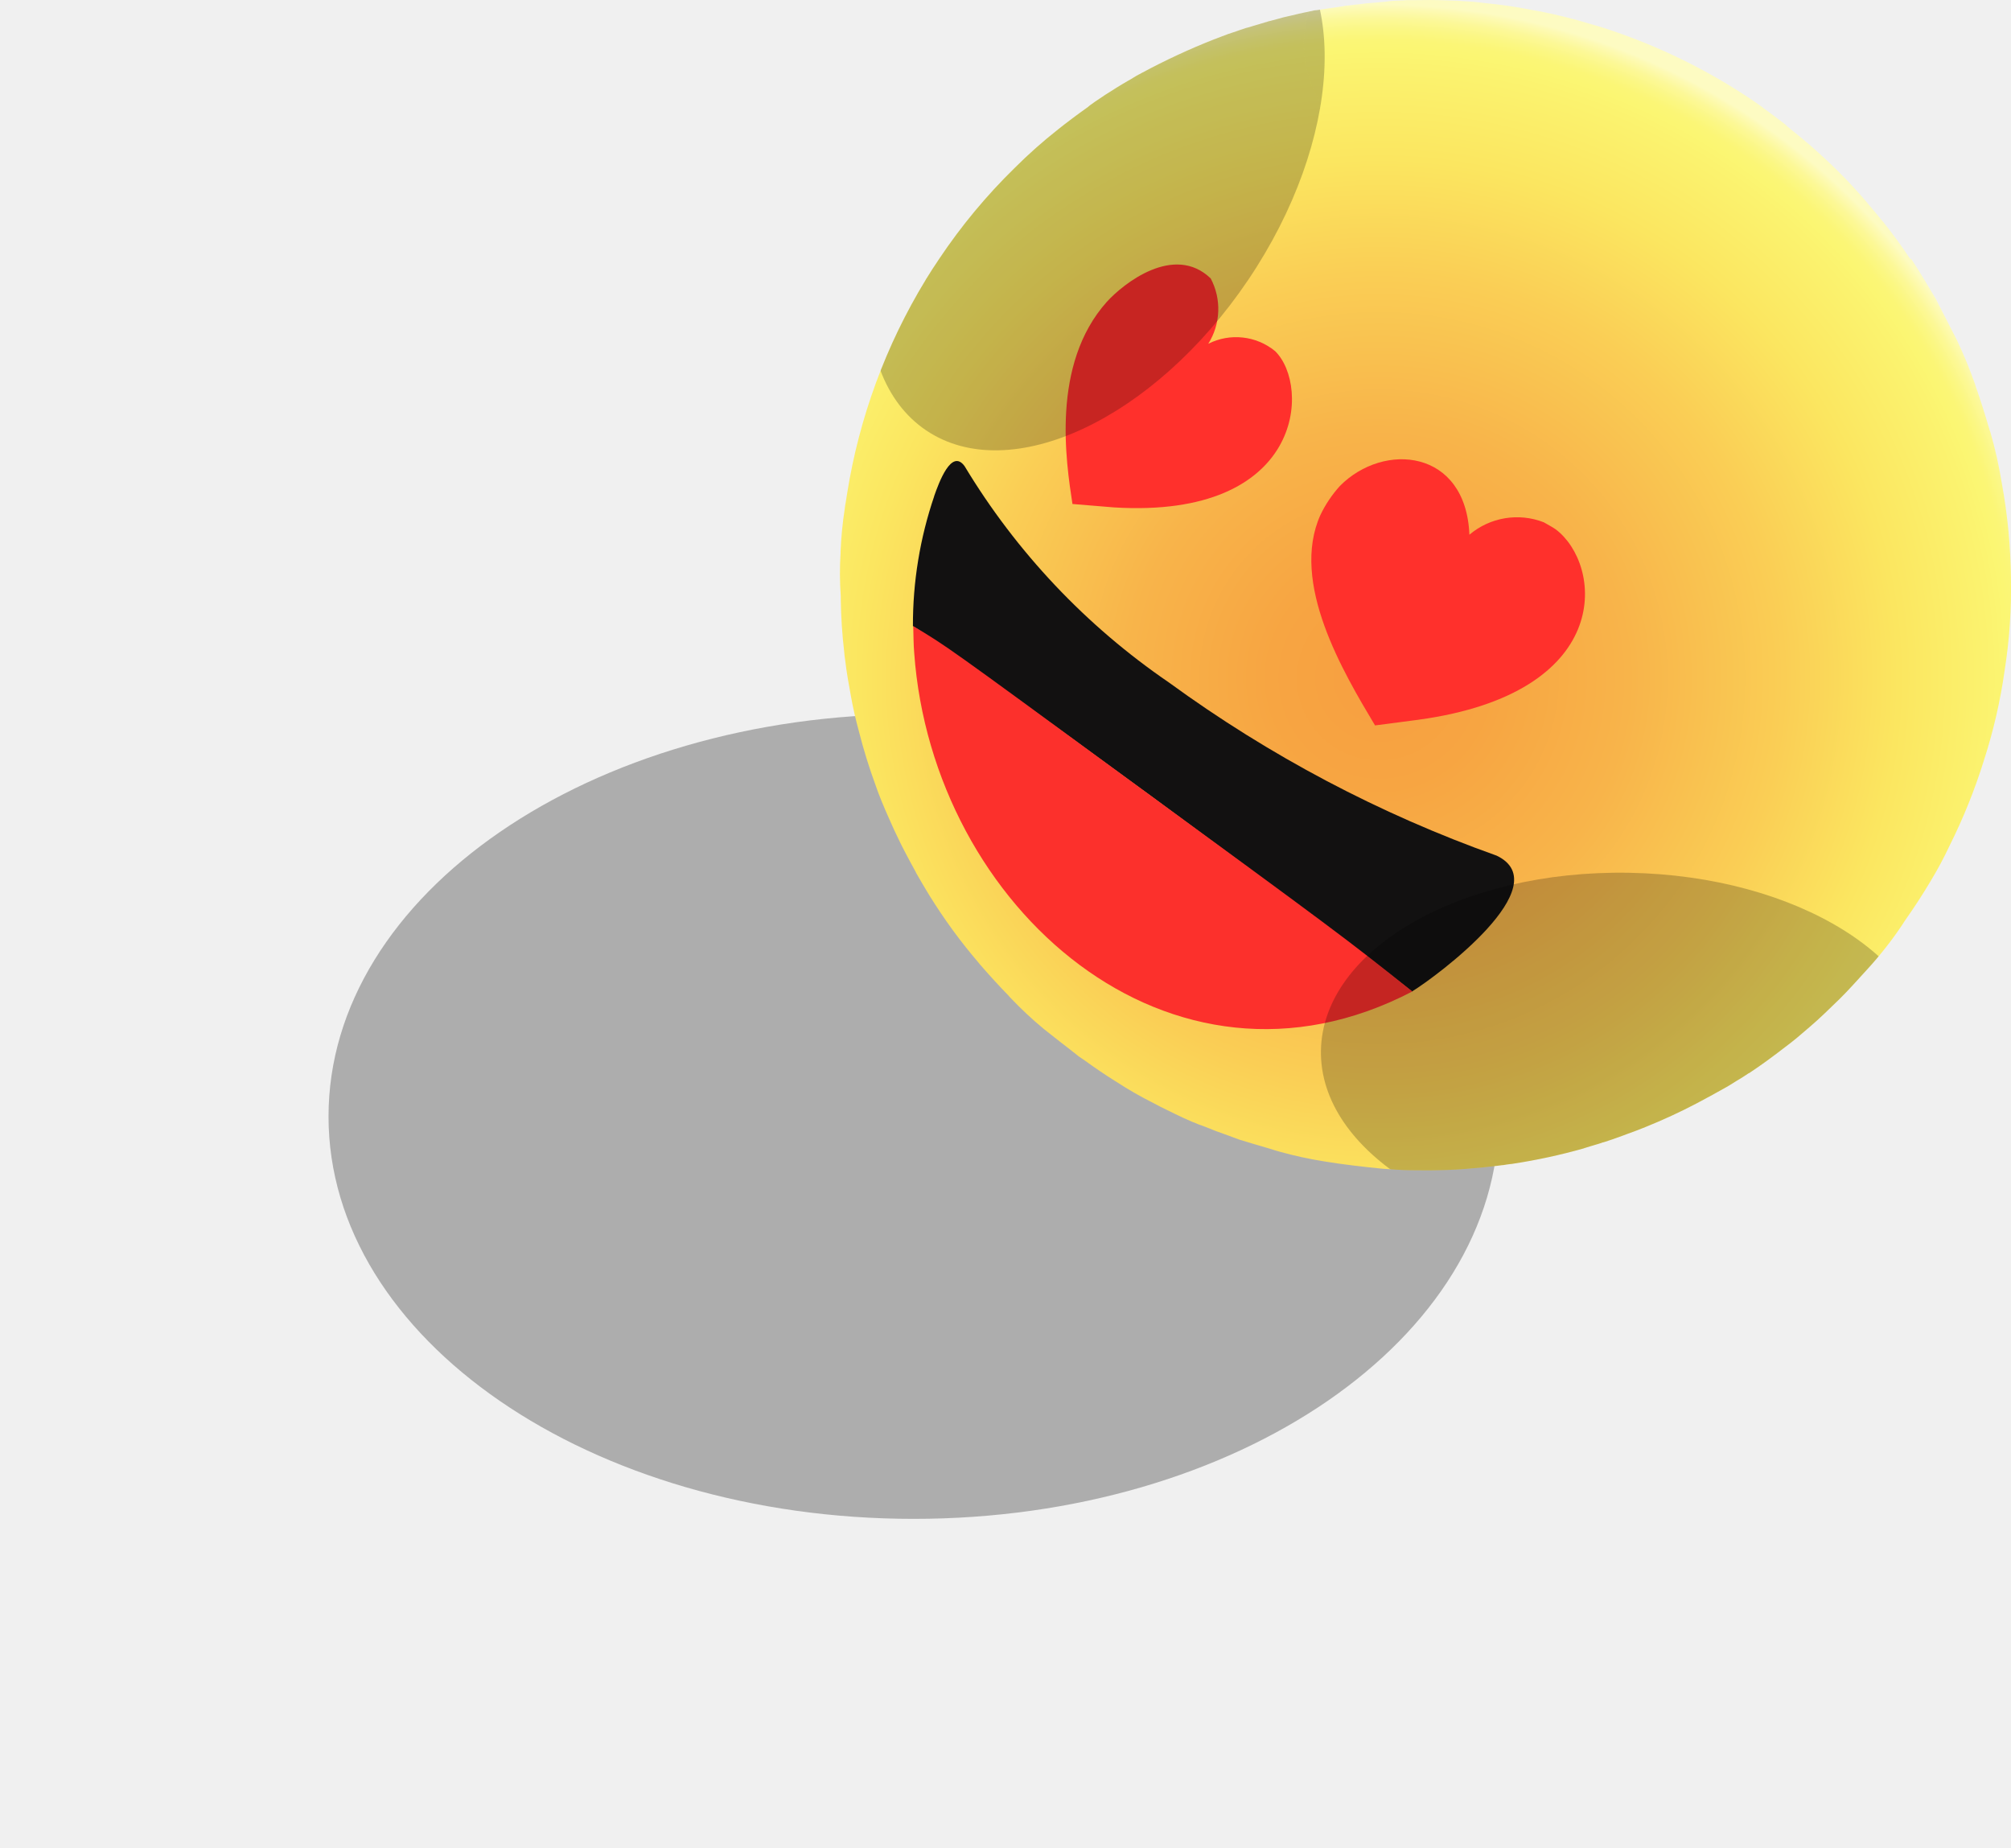
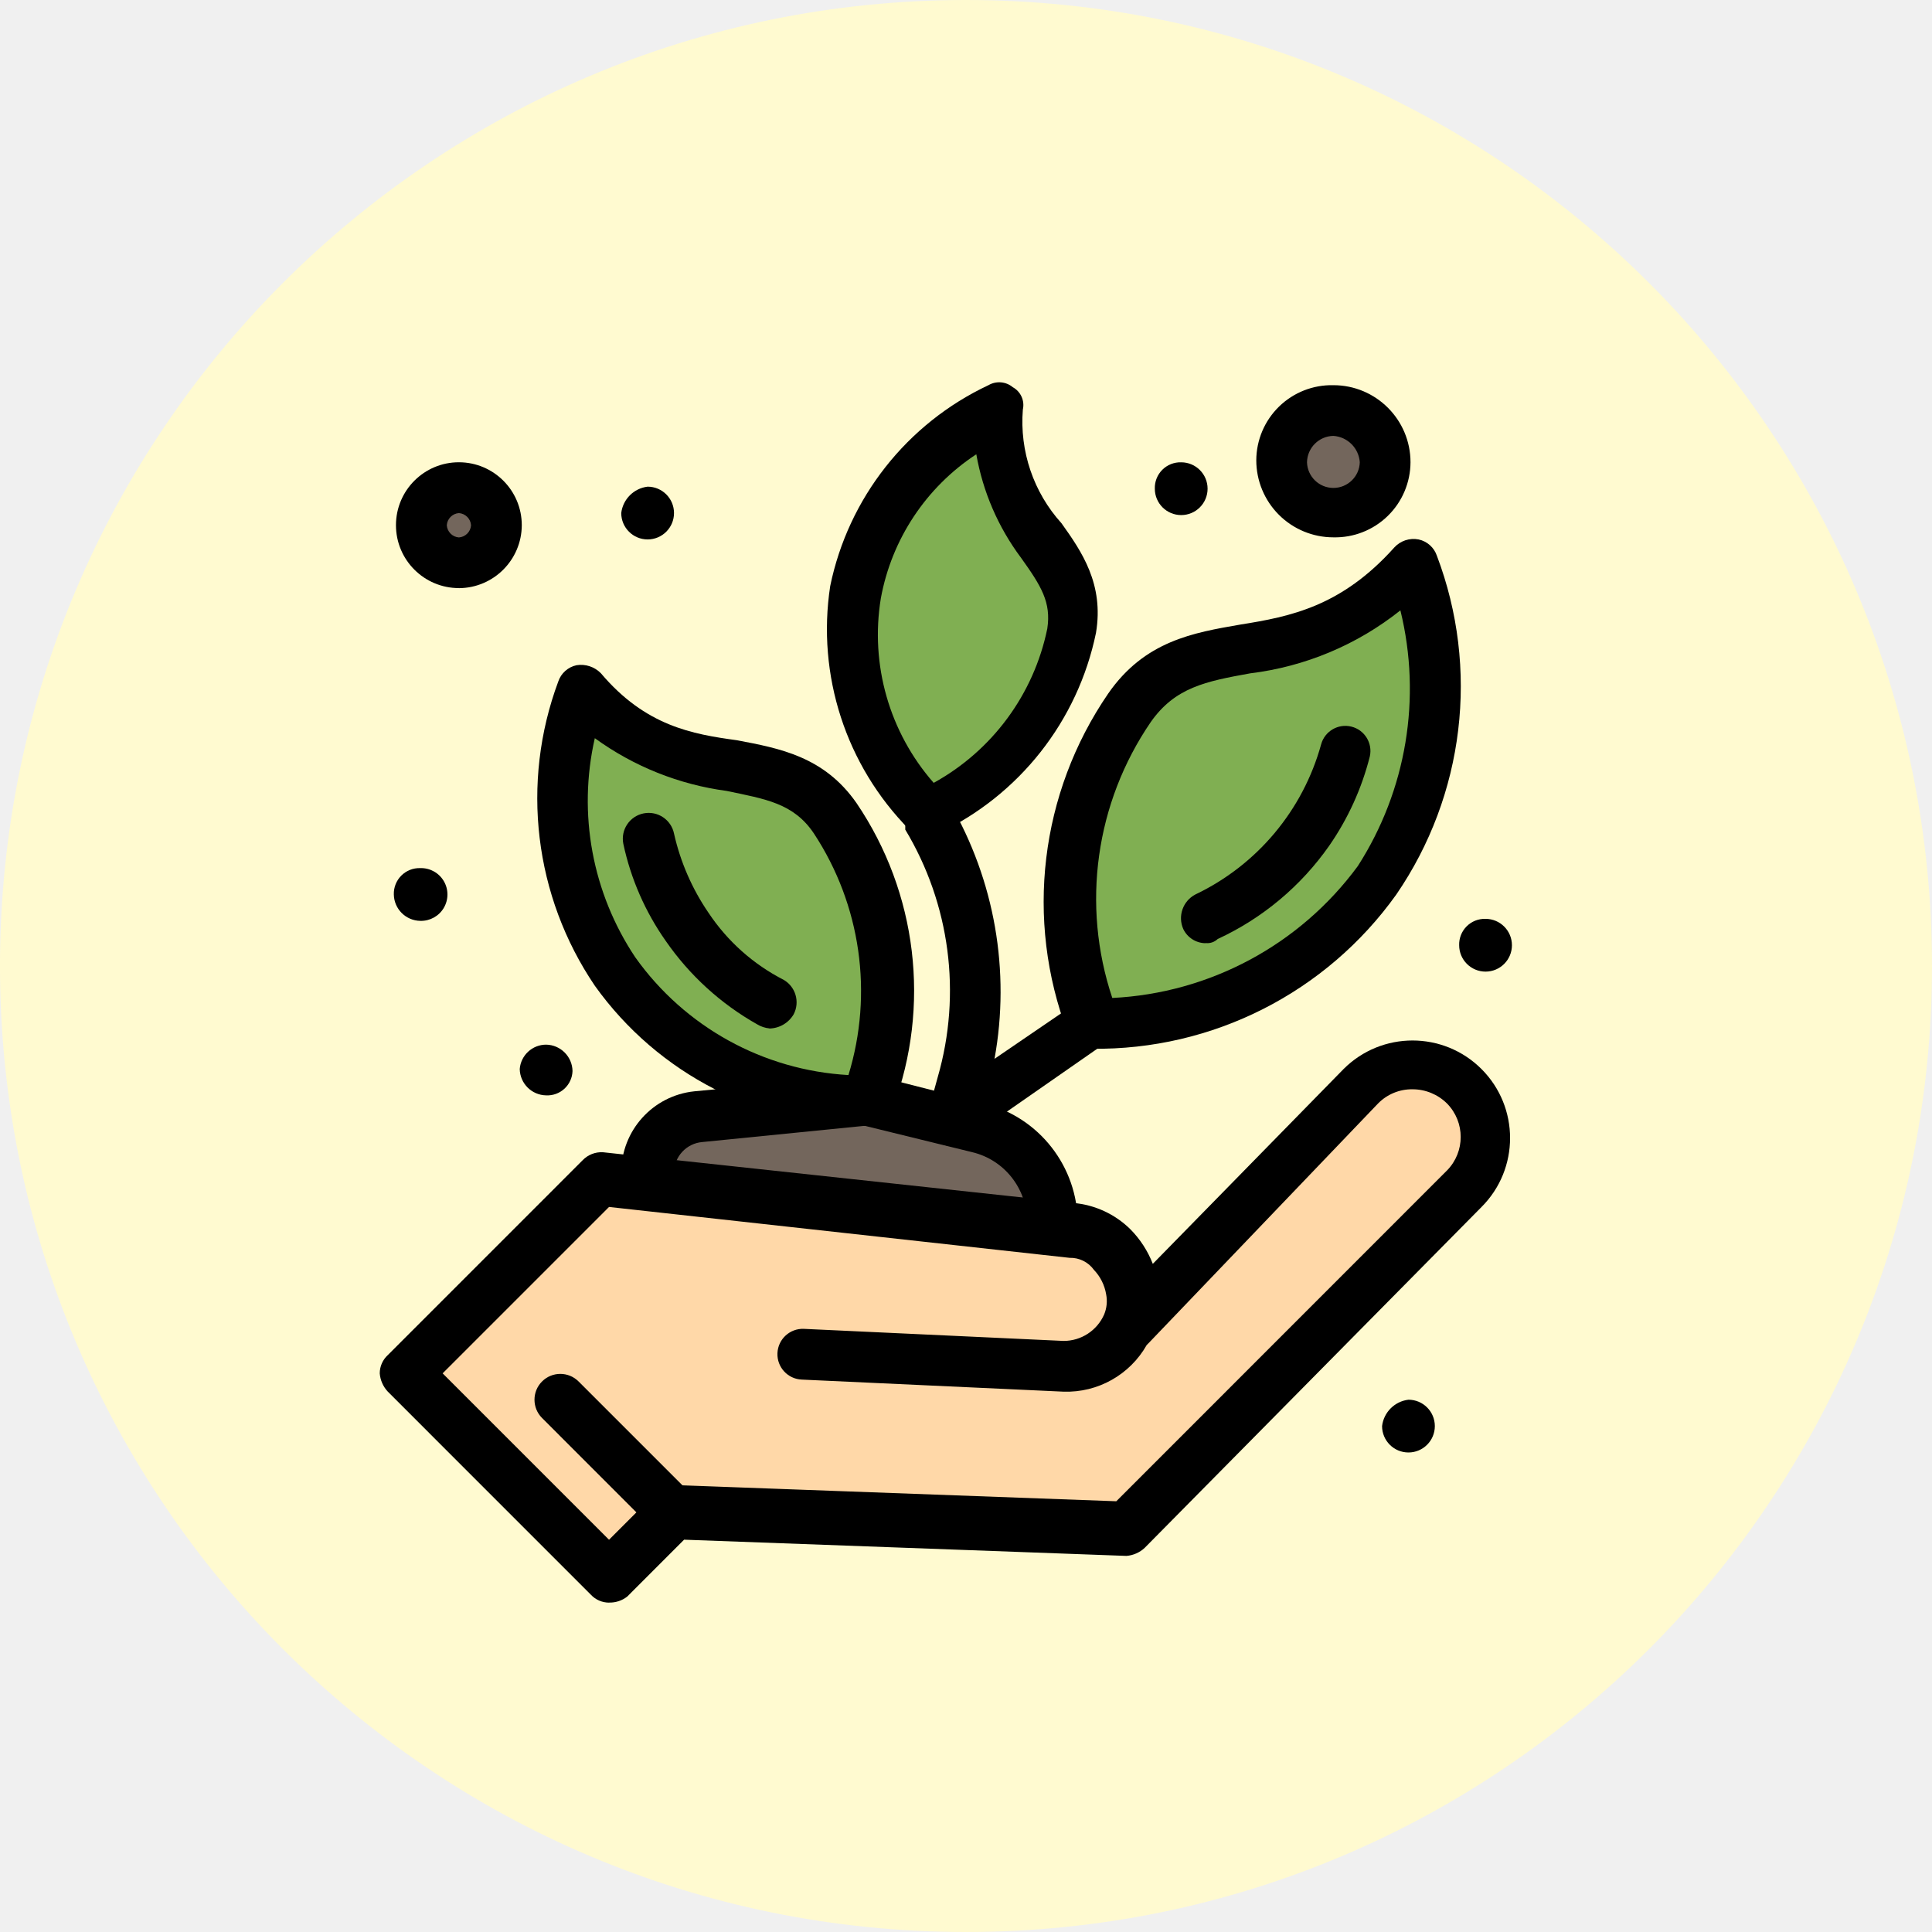
- <svg xmlns="http://www.w3.org/2000/svg" xmlns:xlink="http://www.w3.org/1999/xlink" width="82.478" height="75.758" viewBox="0 0 82.478 75.758">
+ <svg xmlns="http://www.w3.org/2000/svg" width="96" height="96" viewBox="0 0 96 96">
  <defs>
-     <radialGradient id="radial-gradient" cx="0.471" cy="0.58" r="0.575" gradientTransform="matrix(-0.999, -0.004, -0.004, 1, 0.933, 0.001)" gradientUnits="objectBoundingBox">
-       <stop offset="0" stop-color="#f79f40" />
-       <stop offset="0.163" stop-color="#f7a542" />
-       <stop offset="0.371" stop-color="#f8b44a" />
-       <stop offset="0.601" stop-color="#face55" />
-       <stop offset="0.771" stop-color="#fbe660" />
-       <stop offset="0.91" stop-color="#fbf36f" />
-       <stop offset="0.932" stop-color="#fbf672" />
-       <stop offset="0.947" stop-color="#fbf676" />
-       <stop offset="0.962" stop-color="#fbf783" />
-       <stop offset="0.978" stop-color="#fcf897" />
-       <stop offset="0.994" stop-color="#fdfab4" />
-       <stop offset="1" stop-color="#fdfbc2" />
-     </radialGradient>
    <clipPath id="clip-path">
-       <path id="Trazado_116496" data-name="Trazado 116496" d="M52.65,29.84v-.06c0-.11-.03-.77-.15-1.75-.01-.09-.02-.17-.03-.26-.02-.12-.04-.25-.06-.38a23.894,23.894,0,0,0-3.15-8.77c0-.01-.01-.01-.01-.02-.17-.29-.35-.57-.54-.85h0a23.353,23.353,0,0,0-3.06-3.74,20.449,20.449,0,0,0-1.77-1.6c-.39-.32-.78-.62-1.19-.91a.265.265,0,0,1-.06-.05l-.05-.04-.21-.15c-.26-.18-.55-.37-.86-.57h0c-.01-.01-.02-.01-.03-.02-.15-.09-.3-.19-.47-.28-.07-.04-.15-.09-.22-.13s-.12-.07-.19-.11a1.092,1.092,0,0,0-.15-.08,25.413,25.413,0,0,0-2.93-1.4c-.26-.11-.47-.18-.58-.23l-.18-.07-.18-.07c-.01,0-.02-.01-.03-.01l-.04-.01-.3-.1-.04-.01c-.01,0-.03-.01-.04-.01l-.2-.07a2.759,2.759,0,0,0-.27-.08l-.23-.07c-.04-.01-.09-.03-.13-.04-.01,0-.03-.01-.04-.01s-.03-.01-.05-.01a.636.636,0,0,1-.07-.02l-.26-.07-.22-.06c-.07-.02-.14-.03-.21-.05h-.01l-.13-.03-.25-.06-.18-.04a2.049,2.049,0,0,0-.24-.05c-.01,0-.03-.01-.04-.01-.06-.01-.12-.03-.18-.04l-.11-.02-.13-.03h-.02l-.04-.01c-.02,0-.05-.01-.07-.01a1.766,1.766,0,0,1-.2-.04.6.6,0,0,0-.12-.02h0a2.068,2.068,0,0,1-.22-.04l-.19-.03c-.03-.01-.07-.01-.11-.02a.985.985,0,0,0-.17-.02,1,1,0,0,0-.16-.02l-.27-.03-.25-.03c-.03,0-.05-.01-.08-.01h-.02a1.641,1.641,0,0,0-.23-.02l-.34-.03c-.08-.01-.16-.01-.23-.02-.09-.01-.17-.01-.26-.02s-.18-.01-.27-.02A.97.97,0,0,1,29.76,7h-.37c-.48-.01-.96-.01-1.45,0-.11,0-.21,0-.31.01s-.22.01-.32.02c-.07,0-.13.01-.19.01-.16.01-.31.02-.46.04-.05,0-.11.01-.16.01-.22.02-.43.04-.64.07-.1.01-.2.02-.3.04h-.01c-.02,0-.04.01-.06.01q-.24.03-.45.06c-.11.02-.23.04-.34.05-.26.04-.47.08-.61.11-.7.14-1.38.3-2.06.5-.41.11-.77.22-1.21.38a24.021,24.021,0,0,0-5.31,2.61h0c-.17.11-.33.22-.49.33a.265.265,0,0,0-.06.05c-.28.2-.56.4-.84.61a.423.423,0,0,1-.07.05l-.02.02-.02.02c-.01.01-.02.02-.03.02s-.02.01-.03.02c-.08.06-.15.12-.23.18-.15.12-.3.24-.44.36-.08.07-.16.13-.24.2-.16.14-.32.27-.46.4l-.02.02-.02.02c-.03.03-.07.06-.1.09-.75.69-1.21,1.19-1.24,1.22-.23.25-.46.51-.69.77-.16.19-.33.38-.5.59-.01.01-.02.03-.04.04l-.03.03c-.34.42-.69.89-1.08,1.46l-.01.01-.01.01c-.01.01-.01.02-.02.02-.18.26-.36.55-.54.86-.16.26-.32.52-.46.75l-.46.88c-.15.29-.29.56-.42.82a16.758,16.758,0,0,0-.76,1.82h0v.01c-.22.6-.42,1.23-.6,1.84l-.01.02a.037.037,0,0,1-.01.03,17.968,17.968,0,0,0-.5,2.13,23.506,23.506,0,0,0-.17,7.66,22.794,22.794,0,0,0,.82,3.68,23.944,23.944,0,0,0,1.38,3.51,15.311,15.311,0,0,0,.75,1.42c.32.56.68,1.11,1.06,1.66.04.07.09.13.13.2a16,16,0,0,0,1.39,1.8c.34.37.78.88,1.14,1.24s.83.82,1.22,1.15h0c.42.37.6.53.99.83q.72.585,1.47,1.08h.01c.16.11.32.22.49.32.19.12.38.24.55.34.09.05.22.13.36.21a.573.573,0,0,1,.07.04c.15.09.33.18.52.29.04.02.09.05.13.07a22.789,22.789,0,0,0,2.12,1c.18.07.42.17.7.28l.24.09.42.15.3.1.11.03c.01,0,.01,0,.02.01l.16.05a2.759,2.759,0,0,0,.27.08l.26.08c.01,0,.02,0,.02.01a22.1,22.1,0,0,0,2.96.66l.09.01c.08.01.17.03.27.04h.03l.23.03.53.06c.24.03.56.05.79.07s.49.03.74.04h.02c.13.01.25.01.37.01.33.01.77,0,1.1.01s.79-.03,1.13-.05c.72-.06,1.68-.17,2.39-.28a18.747,18.747,0,0,0,1.84-.38c.14-.04.28-.08.43-.12.43-.12.87-.25,1.24-.36l.43-.16c.35-.12.69-.25,1.03-.38l.17-.06c.4-.15.89-.38,1.32-.59.19-.09.37-.18.55-.28a15.71,15.71,0,0,0,1.56-.88c.02-.01.03-.02.05-.03.41-.26.82-.52,1.22-.81.09-.06.18-.12.26-.17l.44-.34c.12-.09.23-.18.35-.27l.66-.52a14.289,14.289,0,0,0,1.37-1.26l.03-.03.07-.07c.35-.35.74-.77,1.2-1.29a.138.138,0,0,0,.03-.04h0a20.958,20.958,0,0,0,2.02-2.71c.01-.01.01-.02.02-.03.19-.3.38-.61.57-.95v-.01h0c.08-.14.16-.29.24-.44.11-.2.22-.41.31-.59l.09-.18c.16-.32.31-.65.47-.99.21-.47.41-.94.56-1.36h0c.26-.7.5-1.44.71-2.23.13-.48.25-.96.33-1.41.1-.48.18-.98.25-1.5.02-.12.03-.23.05-.34.08-.69.14-1.41.16-2.14v-.13C52.68,31.04,52.68,30.45,52.65,29.84Z" transform="translate(-4.654 -6.992)" />
-     </clipPath>
-     <linearGradient id="linear-gradient" x1="-0.166" y1="-323.933" x2="-1.166" y2="-323.933" gradientUnits="objectBoundingBox">
-       <stop offset="0" stop-color="#19b79c" />
-       <stop offset="0.405" stop-color="#1dbb9e" />
-       <stop offset="0.825" stop-color="#2ac8a3" />
-       <stop offset="0.997" stop-color="#31cfa6" />
-     </linearGradient>
-     <linearGradient id="linear-gradient-2" x1="-2.106" y1="-363.238" x2="-3.08" y2="-363.238" xlink:href="#linear-gradient" />
-     <clipPath id="clip-path-2">
-       <path id="Trazado_116504" data-name="Trazado 116504" d="M4.652,29.65v-.06a15.757,15.757,0,0,1,.17-1.74,2.335,2.335,0,0,1,.04-.26c.02-.12.04-.25.06-.38a24.088,24.088,0,0,1,3.22-8.75c0-.01.01-.01.01-.02.18-.29.36-.57.55-.85h0a23.39,23.39,0,0,1,3.09-3.72,20.134,20.134,0,0,1,1.78-1.58q.585-.465,1.2-.9a.265.265,0,0,0,.06-.05l.05-.04.21-.15c.26-.18.55-.37.86-.56h0c.01-.01.02-.01.03-.02.15-.09.31-.19.47-.28a2.53,2.53,0,0,0,.22-.13c.06-.04.12-.07.19-.11.05-.03.1-.05.15-.08a27.308,27.308,0,0,1,2.95-1.37c.26-.1.47-.18.58-.22l.18-.06.18-.06c.01,0,.02-.01.03-.01l.05-.02.3-.1.04-.01c.01,0,.03-.01.04-.01l.2-.06c.08-.02.19-.06.27-.08l.23-.07a.647.647,0,0,0,.13-.04c.01,0,.03-.01.04-.01s.03-.01.05-.01a.637.637,0,0,0,.07-.02l.26-.07.22-.06c.07-.02.14-.03.21-.05h.01l.13-.03c.08-.02.18-.04.25-.06l.18-.04c.08-.02.16-.03.24-.05.01,0,.03-.01.04-.01a1.163,1.163,0,0,0,.18-.04l.11-.01.13-.02h.02l.04-.01c.02,0,.05-.01.07-.01l.2-.03c.04-.01.09-.01.13-.02h0l.22-.03.19-.03a.516.516,0,0,0,.11-.02.985.985,0,0,1,.17-.02c.06-.01.11-.01.16-.02l.27-.03.25-.03c.03,0,.05-.01.08-.01h.02c.07-.01.15-.01.23-.02l.34-.03c.08-.01.16-.01.23-.02a1.569,1.569,0,0,1,.24-.03,2.437,2.437,0,0,1,.27-.01.86.86,0,0,1,.16-.01l.15-.01h.24c.49-.01.97-.01,1.45.01.11,0,.21.01.31.01s.22.01.32.02c.07,0,.13.01.19.01.16.01.31.02.46.04.05.01.11.01.16.02.22.02.43.05.64.07.1.01.2.03.3.04h.01c.02,0,.04.01.06.01.16.02.31.05.45.07l.34.06c.26.05.47.09.6.11.69.14,1.38.31,2.06.52.41.11.76.23,1.21.39a24.178,24.178,0,0,1,5.28,2.65h0c.16.11.33.22.49.34a.265.265,0,0,1,.06.05c.28.2.56.41.83.62a.424.424,0,0,0,.07.05l.02.02.02.02.03.03c.01.01.02.01.02.02.08.06.15.12.22.18.15.12.3.24.44.36.08.07.16.14.24.2.16.14.31.28.46.41l.02.02.02.02c.03.03.07.06.1.09.75.69,1.2,1.2,1.23,1.23.23.25.46.51.68.78.16.19.32.38.49.59.01.01.02.03.04.04l.02.03c.33.42.69.89,1.07,1.47l.04.01.01.01c.01.01.01.02.02.02.17.26.36.56.54.86.16.26.31.53.45.75l.45.88c.15.29.29.56.42.82a18.431,18.431,0,0,1,.75,1.83h0v.01c.21.6.41,1.23.59,1.85l.01.02a.037.037,0,0,0,.01.03,17.59,17.59,0,0,1,.48,2.14,22.71,22.71,0,0,1,.37,3.87,21.465,21.465,0,0,1-.26,3.8,21.96,21.96,0,0,1-.85,3.68,23.286,23.286,0,0,1-1.41,3.5,15.244,15.244,0,0,1-.76,1.42c-.33.56-.69,1.11-1.07,1.65-.04.07-.09.13-.13.2a15.2,15.2,0,0,1-1.41,1.79c-.34.37-.79.88-1.15,1.23s-.84.82-1.22,1.14h0c-.43.37-.6.52-1,.82-.49.38-.98.74-1.48,1.07H41.9c-.16.11-.32.21-.49.31-.19.12-.38.24-.55.33-.09.05-.22.12-.36.2a.574.574,0,0,0-.07.04c-.15.08-.33.18-.52.28-.04.02-.09.05-.13.07a23.108,23.108,0,0,1-2.12.98c-.18.07-.42.17-.71.27l-.24.09-.42.15-.3.1-.11.03c-.01,0-.01,0-.02.01l-.16.05c-.08.02-.19.06-.27.08l-.26.08c-.01,0-.02,0-.02.01a23.962,23.962,0,0,1-2.96.64l-.09.01c-.08.01-.17.02-.27.04H31.8l-.23.03-.53.06c-.24.02-.56.05-.79.07s-.49.03-.74.04h-.02c-.13,0-.25.01-.37.01-.33.01-.77,0-1.1,0s-.79-.04-1.13-.06c-.72-.07-1.68-.18-2.39-.3a16.281,16.281,0,0,1-1.84-.4c-.14-.04-.28-.08-.43-.13-.43-.12-.87-.26-1.24-.37l-.43-.16c-.35-.12-.69-.25-1.03-.39l-.17-.06c-.4-.15-.88-.38-1.32-.6-.19-.09-.37-.18-.55-.28a15.612,15.612,0,0,1-1.55-.89.219.219,0,0,0-.05-.03c-.41-.26-.81-.53-1.21-.82-.09-.06-.17-.12-.25-.17L14,49.97c-.12-.09-.23-.18-.35-.27l-.66-.52a15.233,15.233,0,0,1-1.36-1.27l-.03-.03-.06-.07c-.34-.35-.74-.78-1.19-1.3a.138.138,0,0,1-.03-.04h0a21.889,21.889,0,0,1-2-2.73c-.01-.01-.01-.02-.02-.03-.18-.3-.37-.61-.56-.95v-.01h0c-.08-.14-.16-.29-.24-.44-.11-.21-.22-.41-.31-.59l-.09-.18c-.16-.32-.31-.65-.46-.99-.21-.47-.41-.95-.55-1.36h0a22.441,22.441,0,0,1-.69-2.23c-.13-.48-.24-.96-.32-1.41-.09-.49-.18-.98-.24-1.5-.02-.12-.03-.23-.04-.34a21.166,21.166,0,0,1-.14-2.14v-.13A13.347,13.347,0,0,1,4.652,29.65Z" transform="translate(-4.627 -6.983)" fill="url(#radial-gradient)" />
+       <rect id="Rectángulo_378028" data-name="Rectángulo 378028" width="56.259" height="60.634" transform="translate(0 0)" fill="none" />
    </clipPath>
  </defs>
-   <g id="Grupo_157926" data-name="Grupo 157926" transform="translate(13.474)">
-     <ellipse id="Elipse_4737" data-name="Elipse 4737" cx="24" cy="16.5" rx="24" ry="16.5" transform="translate(0 29.284)" fill="#0b0b0b" opacity="0.292" style="mix-blend-mode: multiply;isolation: isolate" />
-     <path id="Trazado_116493" data-name="Trazado 116493" d="M4.652,29.65v-.06a15.757,15.757,0,0,1,.17-1.74,2.335,2.335,0,0,1,.04-.26c.02-.12.04-.25.06-.38a24.088,24.088,0,0,1,3.22-8.75c0-.01.01-.01.01-.02.18-.29.36-.57.55-.85h0a23.39,23.39,0,0,1,3.09-3.72,20.134,20.134,0,0,1,1.78-1.58q.585-.465,1.2-.9a.265.265,0,0,0,.06-.05l.05-.04.21-.15c.26-.18.55-.37.86-.56h0c.01-.01.02-.01.03-.02.15-.09.31-.19.47-.28a2.53,2.53,0,0,0,.22-.13c.06-.04.12-.07.19-.11.05-.03.1-.05.15-.08a27.308,27.308,0,0,1,2.95-1.37c.26-.1.47-.18.58-.22l.18-.06.18-.06c.01,0,.02-.01.03-.01l.05-.02.3-.1.04-.01c.01,0,.03-.01.04-.01l.2-.06c.08-.02.19-.06.27-.08l.23-.07a.647.647,0,0,0,.13-.04c.01,0,.03-.01.04-.01s.03-.01.05-.01a.637.637,0,0,0,.07-.02l.26-.07.22-.06c.07-.02.14-.03.21-.05h.01l.13-.03c.08-.02.18-.04.25-.06l.18-.04c.08-.02.16-.03.24-.05.01,0,.03-.01.04-.01a1.163,1.163,0,0,0,.18-.04l.11-.01.13-.02h.02l.04-.01c.02,0,.05-.01.07-.01l.2-.03c.04-.01.09-.01.13-.02h0l.22-.03.19-.03a.516.516,0,0,0,.11-.02.985.985,0,0,1,.17-.02c.06-.01.11-.01.16-.02l.27-.03.25-.03c.03,0,.05-.01.08-.01h.02c.07-.01.15-.01.23-.02l.34-.03c.08-.01.16-.01.23-.02a1.569,1.569,0,0,1,.24-.03,2.437,2.437,0,0,1,.27-.01.86.86,0,0,1,.16-.01l.15-.01h.24c.49-.01.97-.01,1.45.01.11,0,.21.01.31.01s.22.01.32.02c.07,0,.13.01.19.01.16.01.31.02.46.04.05.01.11.01.16.02.22.02.43.05.64.07.1.01.2.03.3.04h.01c.02,0,.04.01.06.01.16.02.31.05.45.07l.34.06c.26.05.47.09.6.11.69.14,1.38.31,2.06.52.41.11.76.23,1.21.39a24.178,24.178,0,0,1,5.28,2.65h0c.16.11.33.22.49.34a.265.265,0,0,1,.06.05c.28.2.56.41.83.62a.424.424,0,0,0,.07.05l.02.02.02.02.03.03c.01.01.02.01.02.02.08.06.15.12.22.18.15.12.3.24.44.36.08.07.16.14.24.2.16.14.31.28.46.41l.02.02.02.02c.03.03.07.06.1.09.75.69,1.2,1.2,1.23,1.23.23.25.46.51.68.78.16.19.32.38.49.59.01.01.02.03.04.04l.02.03c.33.42.69.89,1.07,1.47l.04.01.01.01c.01.01.01.02.02.02.17.26.36.56.54.86.16.26.31.53.45.75l.45.88c.15.29.29.56.42.82a18.431,18.431,0,0,1,.75,1.83h0v.01c.21.6.41,1.23.59,1.85l.01.02a.037.037,0,0,0,.01.03,17.59,17.59,0,0,1,.48,2.14,22.71,22.71,0,0,1,.37,3.87,21.465,21.465,0,0,1-.26,3.8,21.96,21.96,0,0,1-.85,3.68,23.286,23.286,0,0,1-1.41,3.5,15.244,15.244,0,0,1-.76,1.42c-.33.56-.69,1.11-1.07,1.65-.04.07-.09.13-.13.2a15.2,15.2,0,0,1-1.41,1.79c-.34.37-.79.88-1.15,1.23s-.84.82-1.22,1.14h0c-.43.37-.6.52-1,.82-.49.38-.98.74-1.48,1.07H41.9c-.16.11-.32.21-.49.31-.19.12-.38.24-.55.33-.09.05-.22.12-.36.2a.574.574,0,0,0-.07.04c-.15.08-.33.18-.52.28-.04.02-.09.05-.13.07a23.108,23.108,0,0,1-2.12.98c-.18.07-.42.17-.71.27l-.24.09-.42.15-.3.1-.11.03c-.01,0-.01,0-.02.01l-.16.05c-.08.02-.19.06-.27.08l-.26.08c-.01,0-.02,0-.02.01a23.962,23.962,0,0,1-2.96.64l-.09.01c-.08.01-.17.02-.27.04H31.8l-.23.03-.53.06c-.24.02-.56.05-.79.07s-.49.03-.74.04h-.02c-.13,0-.25.01-.37.01-.33.01-.77,0-1.1,0s-.79-.04-1.13-.06c-.72-.07-1.68-.18-2.39-.3a16.281,16.281,0,0,1-1.84-.4c-.14-.04-.28-.08-.43-.13-.43-.12-.87-.26-1.24-.37l-.43-.16c-.35-.12-.69-.25-1.03-.39l-.17-.06c-.4-.15-.88-.38-1.32-.6-.19-.09-.37-.18-.55-.28a15.612,15.612,0,0,1-1.55-.89.219.219,0,0,0-.05-.03c-.41-.26-.81-.53-1.21-.82-.09-.06-.17-.12-.25-.17L14,49.97c-.12-.09-.23-.18-.35-.27l-.66-.52a15.233,15.233,0,0,1-1.36-1.27l-.03-.03-.06-.07c-.34-.35-.74-.78-1.19-1.3a.138.138,0,0,1-.03-.04h0a21.889,21.889,0,0,1-2-2.73c-.01-.01-.01-.02-.02-.03-.18-.3-.37-.61-.56-.95v-.01h0c-.08-.14-.16-.29-.24-.44-.11-.21-.22-.41-.31-.59l-.09-.18c-.16-.32-.31-.65-.46-.99-.21-.47-.41-.95-.55-1.36h0a22.441,22.441,0,0,1-.69-2.23c-.13-.48-.24-.96-.32-1.41-.09-.49-.18-.98-.24-1.5-.02-.12-.03-.23-.04-.34a21.166,21.166,0,0,1-.14-2.14v-.13A13.347,13.347,0,0,1,4.652,29.65Z" transform="translate(16.349 -6.983)" fill="url(#radial-gradient)" />
-     <g id="Grupo_86225" data-name="Grupo 86225" transform="translate(20.955 0.009)" clip-path="url(#clip-path)">
-       <path id="Trazado_116494" data-name="Trazado 116494" d="M50.67,21.64a4.37,4.37,0,0,1,.18-.46C50.8,21.33,50.74,21.48,50.67,21.64Z" transform="translate(-48.844 -6.992)" fill="url(#linear-gradient)" />
-       <path id="Trazado_116495" data-name="Trazado 116495" d="M4.7,34.92c.03-.14.05-.28.08-.41C4.75,34.65,4.73,34.79,4.7,34.92Z" transform="translate(43.196 -6.992)" fill="url(#linear-gradient-2)" />
+   <g id="Grupo_1075512" data-name="Grupo 1075512" transform="translate(19237.999 12204)">
+     <g id="Grupo_246409" data-name="Grupo 246409" transform="translate(-20589.332 -12499)">
+       <circle id="Elipse_4282" data-name="Elipse 4282" cx="48" cy="48" r="48" transform="translate(1351.333 295)" fill="#fffad0" />
    </g>
-     <path id="Trazado_116497" data-name="Trazado 116497" d="M25.873,27.33A16.375,16.375,0,0,0,25,32.66c2.26,1.39,16.97,12.2,20.47,14.98,1.03-.63,6.02-4.35,3.47-5.57a52.925,52.925,0,0,1-13.44-7.1,28.664,28.664,0,0,1-8.38-8.87c-.54-.75-1.06.69-1.25,1.23" transform="translate(-1.032 -6.983)" fill="#121111" />
-     <path id="Trazado_116499" data-name="Trazado 116499" d="M29.22,33.76c.75,10.43,10.52,19.05,20.43,13.88-2.65-2.12-3.33-2.62-11.66-8.71-7.45-5.46-7.45-5.46-8.81-6.27.01.33.01.77.04,1.1" transform="translate(-5.199 -6.983)" fill="#fc302c" />
-     <g id="Grupo_86231" data-name="Grupo 86231" transform="translate(40.307 18.833)">
-       <path id="Trazado_116501" data-name="Trazado 116501" d="M22.473,28.1c-1.25,2.78.93,6.44,2.24,8.63.65-.09,1.52-.19,2.17-.29,7.67-1.22,7.14-6.32,5.24-7.75-.14-.1-.34-.2-.49-.29a3.024,3.024,0,0,0-3.05.51c-.14-3.51-3.51-3.82-5.31-2a4.969,4.969,0,0,0-.8,1.19" transform="translate(-22.099 -25.816)" fill="#ff302c" />
-     </g>
-     <g id="Grupo_86232" data-name="Grupo 86232" transform="translate(30.232 10.846)">
-       <path id="Trazado_116503" data-name="Trazado 116503" d="M35.806,19.36c-2.3,2.57-1.67,6.58-1.41,8.29.51.04,1.19.1,1.7.14,7.78.48,8.08-4.98,6.61-6.41a2.529,2.529,0,0,0-2.74-.3,2.679,2.679,0,0,0,.1-2.68c-1.5-1.44-3.58.21-4.26.96" transform="translate(-34.117 -17.829)" fill="#ff302c" />
-     </g>
-     <g id="Enmascarar_grupo_59" data-name="Enmascarar grupo 59" transform="translate(20.976 0)" clip-path="url(#clip-path-2)">
-       <g id="Grupo_86233" data-name="Grupo 86233" transform="translate(-2.683 -7.272)" opacity="0.561" style="mix-blend-mode: multiply;isolation: isolate">
-         <g id="Grupo_86230" data-name="Grupo 86230" transform="translate(0)">
-           <ellipse id="Elipse_4734" data-name="Elipse 4734" cx="12.5" cy="7.5" rx="12.5" ry="7.5" transform="translate(21.707 1.557)" fill="#fff" opacity="0.743" />
-           <ellipse id="Elipse_4735" data-name="Elipse 4735" cx="12.5" cy="7.5" rx="12.5" ry="7.5" transform="translate(26.415 8.388) rotate(124)" opacity="0.387" />
-           <ellipse id="Elipse_4736" data-name="Elipse 4736" cx="12.5" cy="7.5" rx="12.5" ry="7.5" transform="matrix(-1, -0.017, 0.017, -1, 47.282, 58.274)" opacity="0.387" />
-         </g>
+     <g id="Grupo_1075483" data-name="Grupo 1075483" transform="translate(-19219.129 -12185)">
+       <g id="Grupo_1075482" data-name="Grupo 1075482" clip-path="url(#clip-path)">
+         <path id="Trazado_820010" data-name="Trazado 820010" d="M3.932,5.182A1.915,1.915,0,1,1,2.017,7.1,1.854,1.854,0,0,1,3.932,5.182" fill="#73665c" />
+         <path id="Trazado_820011" data-name="Trazado 820011" d="M47.386,1.451a2.5,2.5,0,0,1,2.521,2.52,2.521,2.521,0,1,1-5.041,0,2.5,2.5,0,0,1,2.52-2.52" fill="#73665c" />
+         <path id="Trazado_820012" data-name="Trazado 820012" d="M37.2,46.821h.1L48.8,35.125a3.655,3.655,0,0,1,5.041,0,3.652,3.652,0,0,1,0,5.142L37.1,57,14.619,56.2l-3.126,3.125L1.411,49.24l9.679-9.678,2.319.3,20.164,2.218.907.1a3.4,3.4,0,0,1,2.017.908,3.509,3.509,0,0,1,1.009,2.016,4.723,4.723,0,0,1-.3,1.714" fill="#ffd8a8" />
+         <path id="Trazado_820013" data-name="Trazado 820013" d="M33.473,41.78v.4L13.309,39.966l.1-.706a2.743,2.743,0,0,1,2.52-2.723l8.368-.806,5.545,1.411a4.593,4.593,0,0,1,3.63,4.638" fill="#73665c" />
+         <path id="Trazado_820014" data-name="Trazado 820014" d="M51.318,9.013A17.083,17.083,0,0,1,49.5,24.742,17.21,17.21,0,0,1,35.388,31.9,17.37,17.37,0,0,1,37.2,16.172c3.226-4.638,8.671-1.009,14.115-7.159" fill="#80af52" />
+         <path id="Trazado_820015" data-name="Trazado 820015" d="M30.751,1.451c-.4,5.948,4.335,6.957,3.528,10.99a12.58,12.58,0,0,1-7.158,9.074,12.5,12.5,0,0,1-3.529-10.99,12.448,12.448,0,0,1,7.159-9.074" fill="#80af52" />
+         <path id="Trazado_820016" data-name="Trazado 820016" d="M22.685,21.616A15.655,15.655,0,0,1,24.3,35.63a15.706,15.706,0,0,1-12.6-6.352,15.655,15.655,0,0,1-1.614-14.014c4.84,5.444,9.679,2.319,12.6,6.352" fill="#80af52" />
+         <path id="Trazado_820017" data-name="Trazado 820017" d="M54.947,26.657a1.311,1.311,0,1,1-1.311,1.311,1.272,1.272,0,0,1,1.311-1.311" />
+         <path id="Trazado_820018" data-name="Trazado 820018" d="M51.116,50.551a1.311,1.311,0,1,1-1.311,1.311,1.5,1.5,0,0,1,1.311-1.311" />
+         <path id="Trazado_820019" data-name="Trazado 820019" d="M39.824,3.972a1.311,1.311,0,1,1-1.311,1.311,1.272,1.272,0,0,1,1.311-1.311" />
+         <path id="Trazado_820020" data-name="Trazado 820020" d="M13.309,5.182A1.311,1.311,0,1,1,12,6.493a1.5,1.5,0,0,1,1.311-1.311" />
+         <path id="Trazado_820021" data-name="Trazado 820021" d="M8.268,32.908a1.335,1.335,0,0,1,1.311,1.311,1.251,1.251,0,0,1-1.311,1.209,1.335,1.335,0,0,1-1.312-1.31,1.317,1.317,0,0,1,1.312-1.21" />
+         <path id="Trazado_820022" data-name="Trazado 820022" d="M2.017,24.136a1.311,1.311,0,1,1,0,2.621A1.335,1.335,0,0,1,.7,25.447a1.272,1.272,0,0,1,1.312-1.311" />
+         <path id="Trazado_820023" data-name="Trazado 820023" d="M14.619,57.508a1.231,1.231,0,0,1-.907-.4L8.065,51.459A1.283,1.283,0,0,1,9.88,49.644l5.646,5.646a1.278,1.278,0,0,1,0,1.815,1.812,1.812,0,0,1-.907.4" />
+         <path id="Trazado_820024" data-name="Trazado 820024" d="M11.393,60.634a1.234,1.234,0,0,1-.908-.4L.4,50.148a1.5,1.5,0,0,1-.4-.907,1.232,1.232,0,0,1,.4-.907l9.679-9.68a1.3,1.3,0,0,1,1.008-.4l23.39,2.521A4.587,4.587,0,0,1,37.3,42.083,5.038,5.038,0,0,1,38.413,43.8l9.478-9.679a4.847,4.847,0,0,1,6.855,6.855L38.01,57.912a1.5,1.5,0,0,1-.907.4l-21.98-.806L12.3,60.331a1.4,1.4,0,0,1-.907.3M3.125,49.241l8.268,8.268,2.319-2.319a1.5,1.5,0,0,1,.907-.4l21.98.807L53.032,39.159a2.374,2.374,0,0,0,0-3.327,2.43,2.43,0,0,0-1.714-.706,2.354,2.354,0,0,0-1.713.706l-11.394,11.9-.1.1a4.576,4.576,0,0,1-4.133,2.319l-13.006-.6a1.261,1.261,0,0,1,.1-2.521l12.906.6a2.2,2.2,0,0,0,2.016-1.311,1.739,1.739,0,0,0,.1-1.008,2.3,2.3,0,0,0-.605-1.21,1.438,1.438,0,0,0-1.21-.6L11.393,40.973Z" />
+         <path id="Trazado_820025" data-name="Trazado 820025" d="M24.3,36.94h0a16.617,16.617,0,0,1-13.611-6.957A16.618,16.618,0,0,1,8.872,14.861a1.227,1.227,0,0,1,.907-.807,1.384,1.384,0,0,1,1.21.4c2.218,2.621,4.537,3.024,6.755,3.328,2.117.4,4.336.805,5.949,3.125a16.62,16.62,0,0,1,1.814,15.123,1.266,1.266,0,0,1-1.21.907M10.686,17.683A14,14,0,0,0,12.7,28.572,13.963,13.963,0,0,0,23.29,34.419a14.243,14.243,0,0,0-1.714-12c-1.009-1.513-2.42-1.715-4.336-2.118a14.394,14.394,0,0,1-6.554-2.622" />
+         <path id="Trazado_820026" data-name="Trazado 820026" d="M19.357,32.1a1.436,1.436,0,0,1-.6-.2,13.7,13.7,0,0,1-4.537-4.133,13.143,13.143,0,0,1-2.117-4.84,1.285,1.285,0,0,1,2.521-.5,11.383,11.383,0,0,0,1.714,3.932,9.9,9.9,0,0,0,3.73,3.327,1.292,1.292,0,0,1,.5,1.714,1.428,1.428,0,0,1-1.21.706" />
+         <path id="Trazado_820027" data-name="Trazado 820027" d="M27.222,22.623a1.091,1.091,0,0,1-.907-.4,14.164,14.164,0,0,1-3.932-12.1A14.186,14.186,0,0,1,30.246.14a1.058,1.058,0,0,1,1.21.1,1.011,1.011,0,0,1,.5,1.109A7.524,7.524,0,0,0,33.876,7c1.008,1.411,2.118,3.025,1.714,5.445a14.189,14.189,0,0,1-7.864,9.981.555.555,0,0,1-.5.2m2.42-19.055A10.9,10.9,0,0,0,24.9,10.726,11.165,11.165,0,0,0,27.525,19.9a11.356,11.356,0,0,0,5.645-7.662c.2-1.311-.3-2.117-1.31-3.529a12.074,12.074,0,0,1-2.218-5.142" />
+         <path id="Trazado_820028" data-name="Trazado 820028" d="M35.389,33.109a1.309,1.309,0,0,1-1.21-.807,18.3,18.3,0,0,1,2.016-16.837c1.815-2.621,4.235-3.025,6.553-3.428,2.521-.4,5.041-.908,7.663-3.832a1.3,1.3,0,0,1,1.21-.4,1.23,1.23,0,0,1,.907.808,18.3,18.3,0,0,1-2.016,16.836,18.291,18.291,0,0,1-15.123,7.663M50.713,11.331a14.875,14.875,0,0,1-7.461,3.127c-2.218.4-3.73.7-4.939,2.418A15.547,15.547,0,0,0,36.4,30.588a16.119,16.119,0,0,0,12.2-6.553,16.314,16.314,0,0,0,2.117-12.7" />
+         <path id="Trazado_820029" data-name="Trazado 820029" d="M41.034,27.867a1.238,1.238,0,0,1-1.108-.706,1.331,1.331,0,0,1,.6-1.714,11.715,11.715,0,0,0,6.251-7.461,1.247,1.247,0,0,1,2.42.6,13.636,13.636,0,0,1-2.017,4.436,13.864,13.864,0,0,1-5.545,4.638.74.74,0,0,1-.6.2" />
+         <path id="Trazado_820030" data-name="Trazado 820030" d="M33.473,42.99a1.335,1.335,0,0,1-1.311-1.311,3.546,3.546,0,0,0-2.722-3.428L24.1,36.941l-8.065.806a1.533,1.533,0,0,0-1.412,1.513,1.311,1.311,0,0,1-2.621,0,4.049,4.049,0,0,1,3.629-4.033L24.1,34.42h.4l5.545,1.412a6.145,6.145,0,0,1,4.638,5.948,1.162,1.162,0,0,1-1.21,1.21" />
+         <path id="Trazado_820031" data-name="Trazado 820031" d="M28.432,37.949a1.456,1.456,0,0,1-.706-.2,1.481,1.481,0,0,1-.5-1.411l.5-1.815a15.513,15.513,0,0,0-1.613-12.3v-.2a1.245,1.245,0,1,1,2.117-1.311l.1.2a18.65,18.65,0,0,1,2.218,12.7l4.134-2.822a1.23,1.23,0,1,1,1.411,2.016l-6.956,4.84a.917.917,0,0,1-.706.3" />
+         <path id="Trazado_820032" data-name="Trazado 820032" d="M3.932,10.222A3.126,3.126,0,1,1,7.058,7.1a3.14,3.14,0,0,1-3.126,3.125m0-3.73a.65.65,0,0,0-.6.605.65.65,0,0,0,.6.605A.651.651,0,0,0,4.537,7.1a.651.651,0,0,0-.605-.605" />
+         <path id="Trazado_820033" data-name="Trazado 820033" d="M47.386,7.7a3.829,3.829,0,0,1-3.831-3.831A3.745,3.745,0,0,1,47.386.14a3.83,3.83,0,0,1,3.832,3.831A3.745,3.745,0,0,1,47.386,7.7m0-5.041a1.335,1.335,0,0,0-1.311,1.31,1.312,1.312,0,0,0,2.623,0,1.411,1.411,0,0,0-1.312-1.31" />
      </g>
    </g>
  </g>
</svg>
